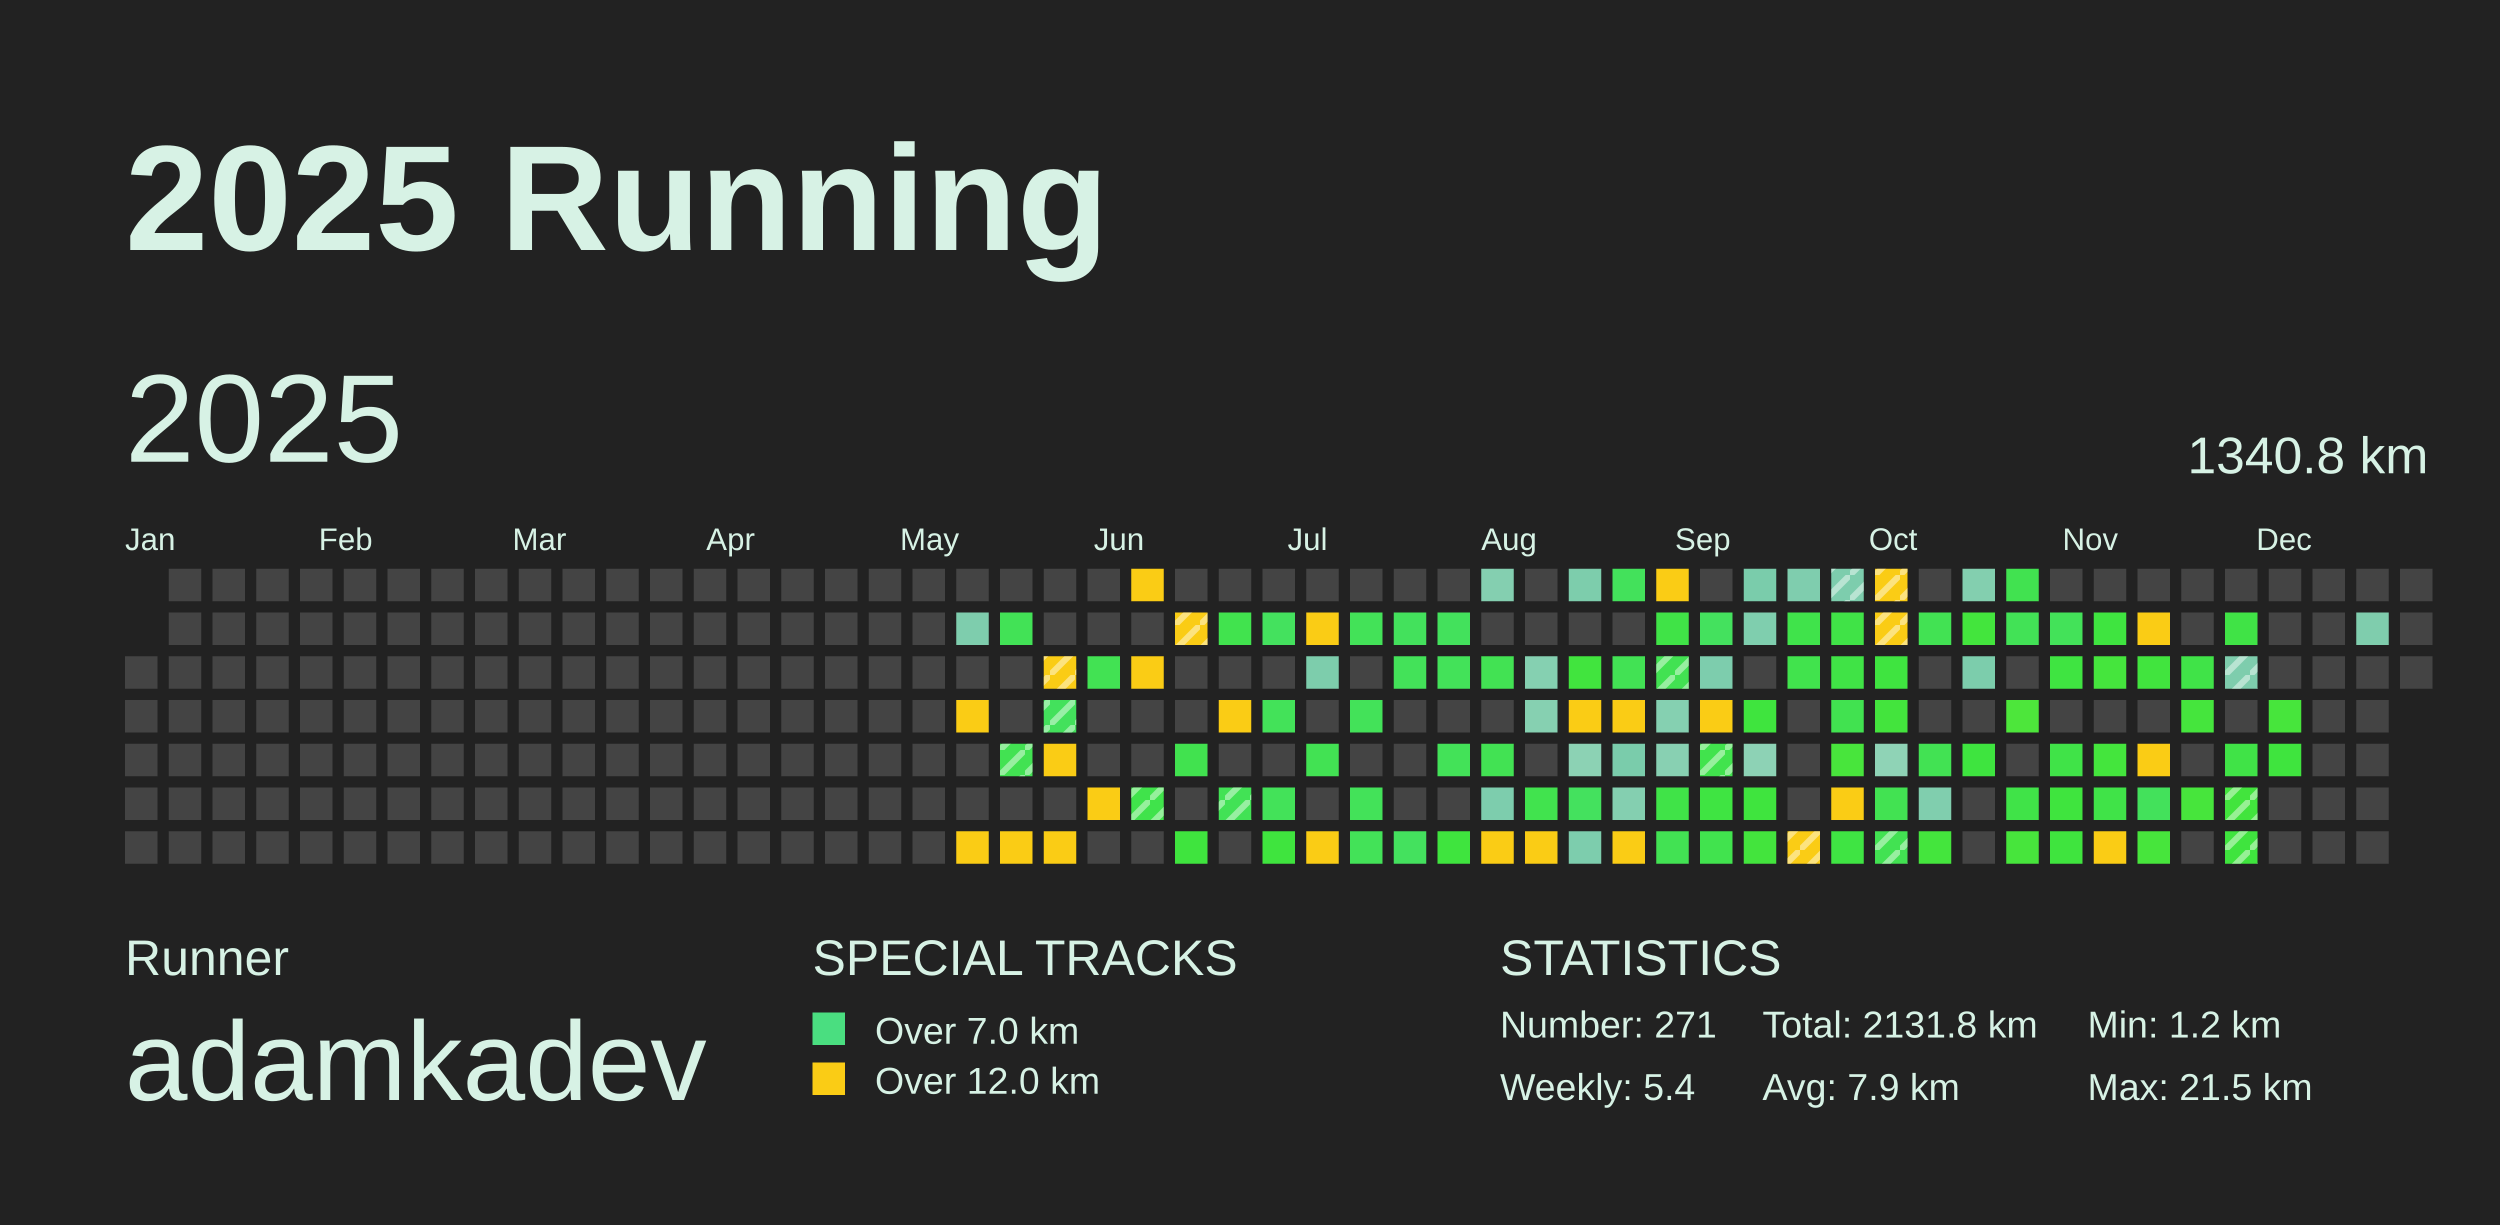
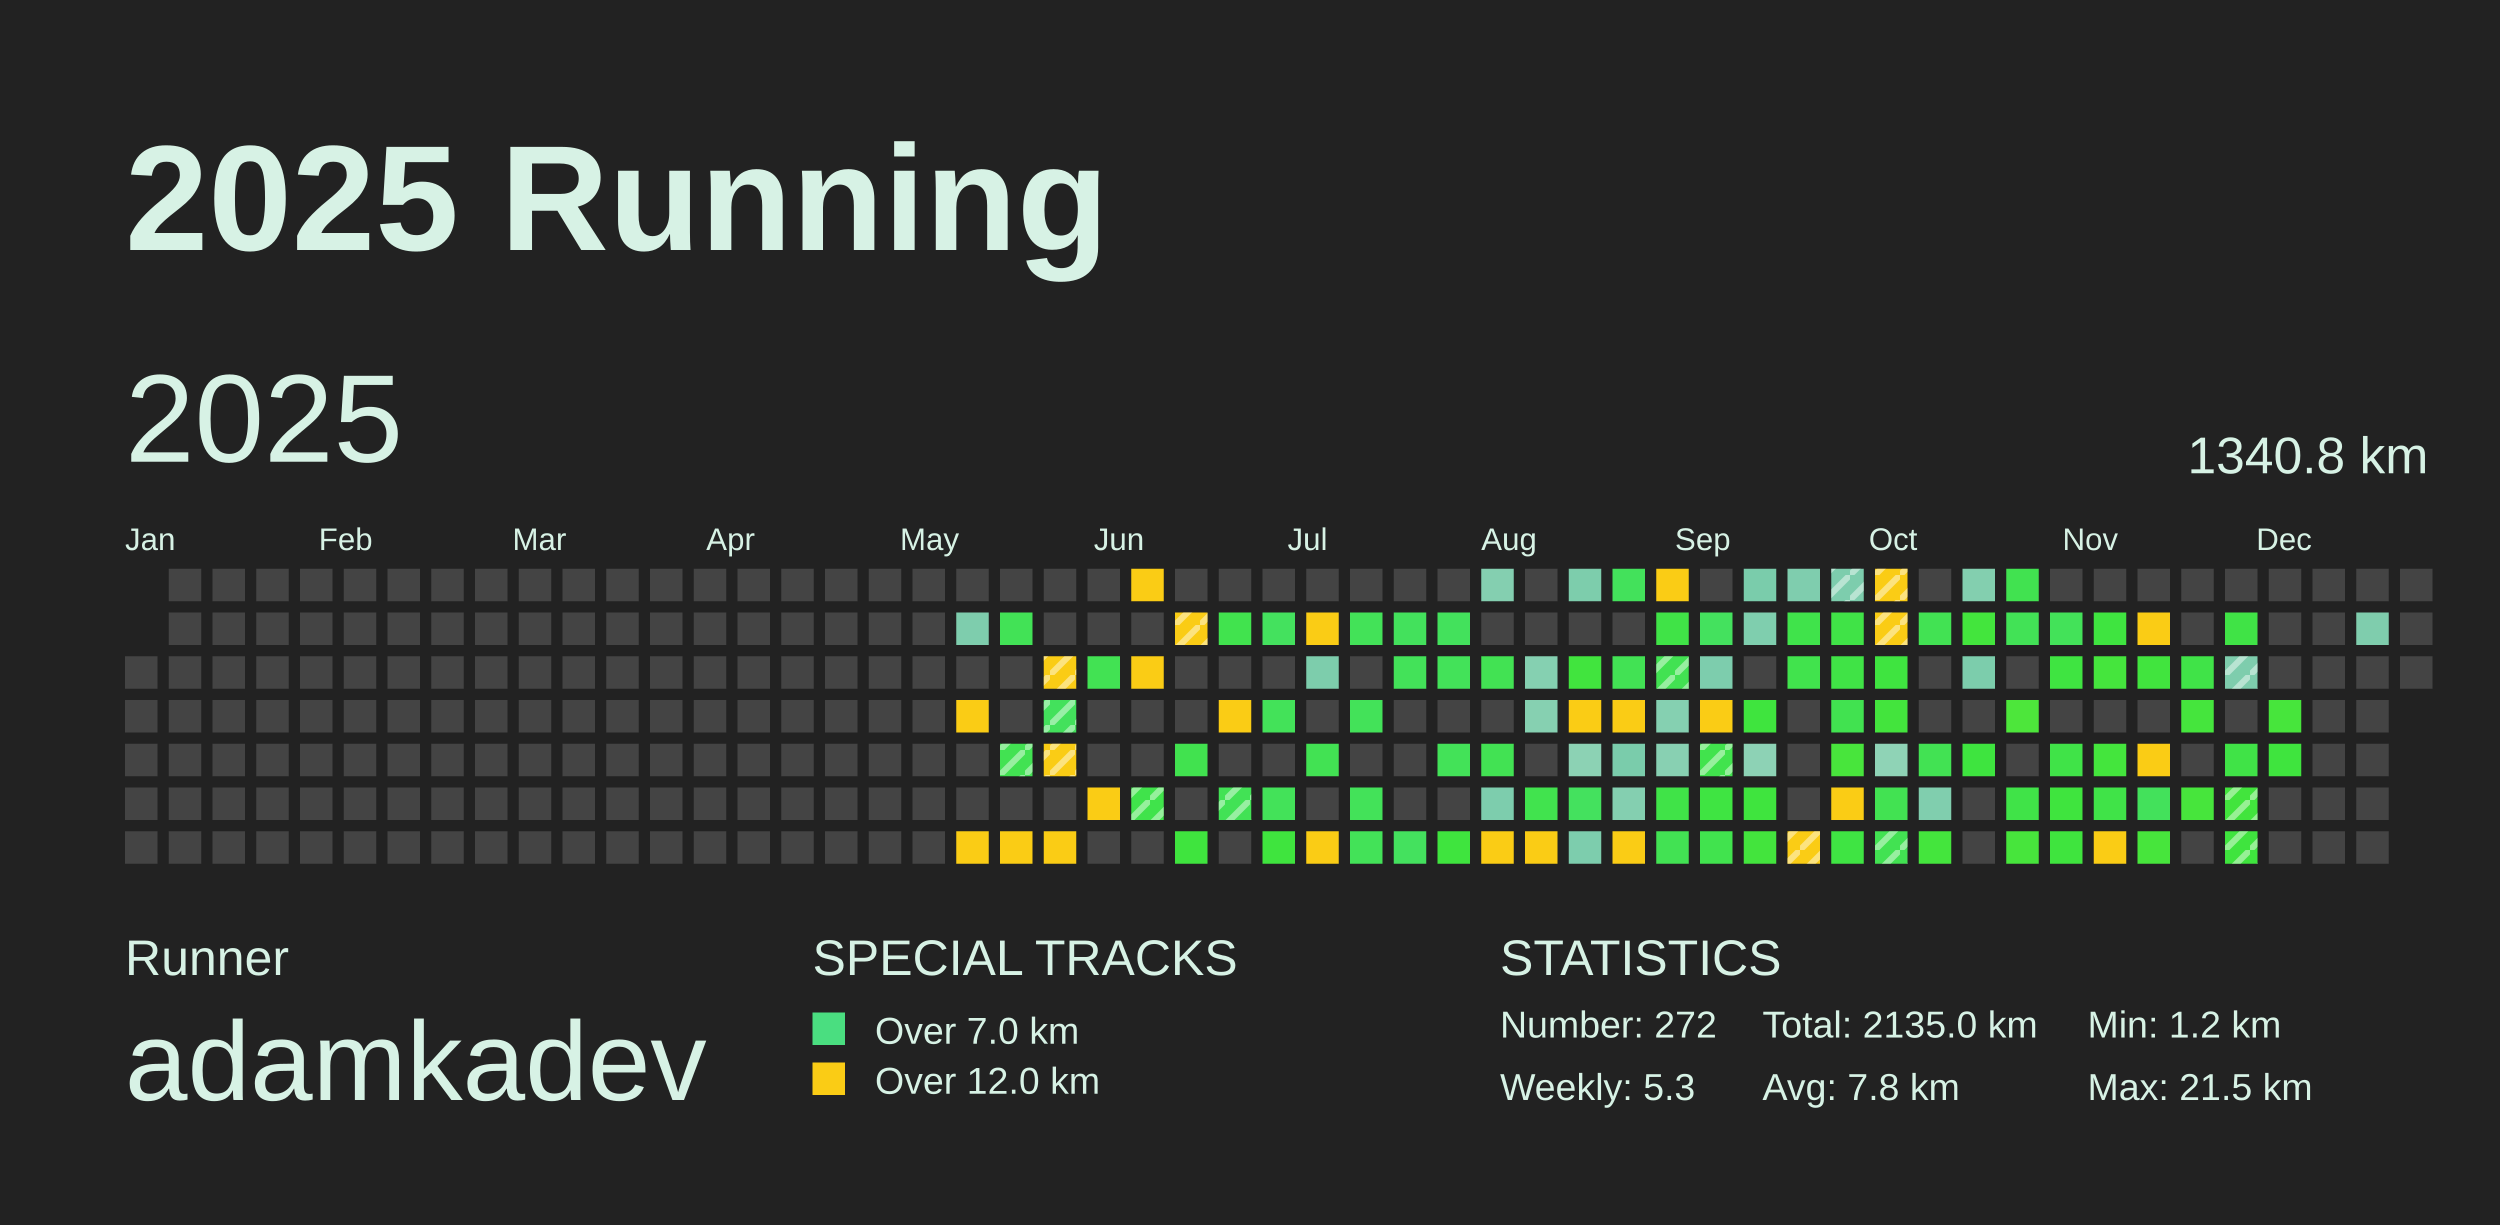
<svg xmlns="http://www.w3.org/2000/svg" baseProfile="full" height="98mm" version="1.1" viewBox="0,0,200,98" width="200mm">
  <defs>
    <pattern height="2" id="indoor-stripe" patternUnits="userSpaceOnUse" width="2">
      <line stroke="white" stroke-opacity="0.45" stroke-width="0.5" x1="0" x2="2" y1="2" y2="0" />
    </pattern>
  </defs>
  <rect fill="#222222" height="98" width="200" x="0" y="0" />
  <text fill="#D7F2E5" style="font-size:12px; font-family:Arial; font-weight:bold;" x="10" y="20">2025 Running</text>
  <text fill="#D7F2E5" style="font-size:4px; font-family:Arial" x="10" y="78">Runner</text>
  <text fill="#D7F2E5" style="font-size:9px; font-family:Arial" x="10" y="88">adamkadev</text>
  <text fill="#D7F2E5" style="font-size:4px; font-family:Arial" x="65" y="78">SPECIAL TRACKS</text>
  <rect fill="#4ADE80" height="2.6" width="2.6" x="65" y="81" />
  <text fill="#D7F2E5" style="font-size:3px; font-family:Arial" x="70" y="83.5">Over 7.0 km</text>
  <rect fill="#FACC15" height="2.6" width="2.6" x="65" y="85" />
  <text fill="#D7F2E5" style="font-size:3px; font-family:Arial" x="70" y="87.5">Over 12.0 km</text>
  <text fill="#D7F2E5" style="font-size:4px; font-family:Arial" x="120" y="78">STATISTICS</text>
-   <text fill="#D7F2E5" style="font-size:3px; font-family:Arial" x="120" y="83">Number: 271</text>
-   <text fill="#D7F2E5" style="font-size:3px; font-family:Arial" x="120" y="88">Weekly: 5.4</text>
-   <text fill="#D7F2E5" style="font-size:3px; font-family:Arial" x="141" y="83">Total: 2131.8 km</text>
-   <text fill="#D7F2E5" style="font-size:3px; font-family:Arial" x="141" y="88">Avg: 7.9 km</text>
+   <text fill="#D7F2E5" style="font-size:3px; font-family:Arial" x="120" y="83">Number: 272</text>
+   <text fill="#D7F2E5" style="font-size:3px; font-family:Arial" x="120" y="88">Weekly: 5.3</text>
+   <text fill="#D7F2E5" style="font-size:3px; font-family:Arial" x="141" y="83">Total: 2135.0 km</text>
+   <text fill="#D7F2E5" style="font-size:3px; font-family:Arial" x="141" y="88">Avg: 7.8 km</text>
  <text fill="#D7F2E5" style="font-size:3px; font-family:Arial" x="167" y="83">Min: 1.2 km</text>
  <text fill="#D7F2E5" style="font-size:3px; font-family:Arial" x="167" y="88">Max: 21.5 km</text>
  <text dominant-baseline="hanging" fill="#D7F2E5" style="font-size:10.0px; font-family:Arial;" x="10" y="30">2025</text>
  <text dominant-baseline="hanging" fill="#D7F2E5" style="font-size:4.125px; font-family:Arial;" x="175" y="35">1340.8 km</text>
  <text fill="#D7F2E5" style="font-size:2.5px; font-family:Arial" x="10.0" y="44">Jan</text>
  <text fill="#D7F2E5" style="font-size:2.5px; font-family:Arial" x="25.5" y="44">Feb</text>
  <text fill="#D7F2E5" style="font-size:2.5px; font-family:Arial" x="41.0" y="44">Mar</text>
  <text fill="#D7F2E5" style="font-size:2.5px; font-family:Arial" x="56.5" y="44">Apr</text>
  <text fill="#D7F2E5" style="font-size:2.5px; font-family:Arial" x="72.0" y="44">May</text>
  <text fill="#D7F2E5" style="font-size:2.5px; font-family:Arial" x="87.5" y="44">Jun</text>
  <text fill="#D7F2E5" style="font-size:2.5px; font-family:Arial" x="103.0" y="44">Jul</text>
  <text fill="#D7F2E5" style="font-size:2.5px; font-family:Arial" x="118.5" y="44">Aug</text>
  <text fill="#D7F2E5" style="font-size:2.5px; font-family:Arial" x="134.0" y="44">Sep</text>
  <text fill="#D7F2E5" style="font-size:2.5px; font-family:Arial" x="149.5" y="44">Oct</text>
  <text fill="#D7F2E5" style="font-size:2.5px; font-family:Arial" x="165.0" y="44">Nov</text>
  <text fill="#D7F2E5" style="font-size:2.5px; font-family:Arial" x="180.5" y="44">Dec</text>
  <rect fill="#444444" height="2.6" width="2.6" x="10.0" y="52.5" />
  <rect fill="#444444" height="2.6" width="2.6" x="10.0" y="56.0" />
  <rect fill="#444444" height="2.6" width="2.6" x="10.0" y="59.5" />
  <rect fill="#444444" height="2.6" width="2.6" x="10.0" y="63.0" />
  <rect fill="#444444" height="2.6" width="2.6" x="10.0" y="66.5" />
  <rect fill="#444444" height="2.6" width="2.6" x="13.5" y="45.5" />
  <rect fill="#444444" height="2.6" width="2.6" x="13.5" y="49.0" />
  <rect fill="#444444" height="2.6" width="2.6" x="13.5" y="52.5" />
  <rect fill="#444444" height="2.6" width="2.6" x="13.5" y="56.0" />
  <rect fill="#444444" height="2.6" width="2.6" x="13.5" y="59.5" />
  <rect fill="#444444" height="2.6" width="2.6" x="13.5" y="63.0" />
  <rect fill="#444444" height="2.6" width="2.6" x="13.5" y="66.5" />
  <rect fill="#444444" height="2.6" width="2.6" x="17.0" y="45.5" />
  <rect fill="#444444" height="2.6" width="2.6" x="17.0" y="49.0" />
  <rect fill="#444444" height="2.6" width="2.6" x="17.0" y="52.5" />
  <rect fill="#444444" height="2.6" width="2.6" x="17.0" y="56.0" />
  <rect fill="#444444" height="2.6" width="2.6" x="17.0" y="59.5" />
  <rect fill="#444444" height="2.6" width="2.6" x="17.0" y="63.0" />
  <rect fill="#444444" height="2.6" width="2.6" x="17.0" y="66.5" />
  <rect fill="#444444" height="2.6" width="2.6" x="20.5" y="45.5" />
  <rect fill="#444444" height="2.6" width="2.6" x="20.5" y="49.0" />
  <rect fill="#444444" height="2.6" width="2.6" x="20.5" y="52.5" />
  <rect fill="#444444" height="2.6" width="2.6" x="20.5" y="56.0" />
  <rect fill="#444444" height="2.6" width="2.6" x="20.5" y="59.5" />
  <rect fill="#444444" height="2.6" width="2.6" x="20.5" y="63.0" />
  <rect fill="#444444" height="2.6" width="2.6" x="20.5" y="66.5" />
  <rect fill="#444444" height="2.6" width="2.6" x="24.0" y="45.5" />
  <rect fill="#444444" height="2.6" width="2.6" x="24.0" y="49.0" />
  <rect fill="#444444" height="2.6" width="2.6" x="24.0" y="52.5" />
  <rect fill="#444444" height="2.6" width="2.6" x="24.0" y="56.0" />
  <rect fill="#444444" height="2.6" width="2.6" x="24.0" y="59.5" />
  <rect fill="#444444" height="2.6" width="2.6" x="24.0" y="63.0" />
  <rect fill="#444444" height="2.6" width="2.6" x="24.0" y="66.5" />
  <rect fill="#444444" height="2.6" width="2.6" x="27.5" y="45.5" />
  <rect fill="#444444" height="2.6" width="2.6" x="27.5" y="49.0" />
  <rect fill="#444444" height="2.6" width="2.6" x="27.5" y="52.5" />
  <rect fill="#444444" height="2.6" width="2.6" x="27.5" y="56.0" />
  <rect fill="#444444" height="2.6" width="2.6" x="27.5" y="59.5" />
  <rect fill="#444444" height="2.6" width="2.6" x="27.5" y="63.0" />
  <rect fill="#444444" height="2.6" width="2.6" x="27.5" y="66.5" />
  <rect fill="#444444" height="2.6" width="2.6" x="31.0" y="45.5" />
  <rect fill="#444444" height="2.6" width="2.6" x="31.0" y="49.0" />
  <rect fill="#444444" height="2.6" width="2.6" x="31.0" y="52.5" />
  <rect fill="#444444" height="2.6" width="2.6" x="31.0" y="56.0" />
  <rect fill="#444444" height="2.6" width="2.6" x="31.0" y="59.5" />
  <rect fill="#444444" height="2.6" width="2.6" x="31.0" y="63.0" />
  <rect fill="#444444" height="2.6" width="2.6" x="31.0" y="66.5" />
  <rect fill="#444444" height="2.6" width="2.6" x="34.5" y="45.5" />
  <rect fill="#444444" height="2.6" width="2.6" x="34.5" y="49.0" />
  <rect fill="#444444" height="2.6" width="2.6" x="34.5" y="52.5" />
  <rect fill="#444444" height="2.6" width="2.6" x="34.5" y="56.0" />
  <rect fill="#444444" height="2.6" width="2.6" x="34.5" y="59.5" />
  <rect fill="#444444" height="2.6" width="2.6" x="34.5" y="63.0" />
  <rect fill="#444444" height="2.6" width="2.6" x="34.5" y="66.5" />
  <rect fill="#444444" height="2.6" width="2.6" x="38.0" y="45.5" />
  <rect fill="#444444" height="2.6" width="2.6" x="38.0" y="49.0" />
  <rect fill="#444444" height="2.6" width="2.6" x="38.0" y="52.5" />
  <rect fill="#444444" height="2.6" width="2.6" x="38.0" y="56.0" />
  <rect fill="#444444" height="2.6" width="2.6" x="38.0" y="59.5" />
  <rect fill="#444444" height="2.6" width="2.6" x="38.0" y="63.0" />
  <rect fill="#444444" height="2.6" width="2.6" x="38.0" y="66.5" />
  <rect fill="#444444" height="2.6" width="2.6" x="41.5" y="45.5" />
  <rect fill="#444444" height="2.6" width="2.6" x="41.5" y="49.0" />
  <rect fill="#444444" height="2.6" width="2.6" x="41.5" y="52.5" />
  <rect fill="#444444" height="2.6" width="2.6" x="41.5" y="56.0" />
  <rect fill="#444444" height="2.6" width="2.6" x="41.5" y="59.5" />
  <rect fill="#444444" height="2.6" width="2.6" x="41.5" y="63.0" />
  <rect fill="#444444" height="2.6" width="2.6" x="41.5" y="66.5" />
  <rect fill="#444444" height="2.6" width="2.6" x="45.0" y="45.5" />
  <rect fill="#444444" height="2.6" width="2.6" x="45.0" y="49.0" />
  <rect fill="#444444" height="2.6" width="2.6" x="45.0" y="52.5" />
  <rect fill="#444444" height="2.6" width="2.6" x="45.0" y="56.0" />
  <rect fill="#444444" height="2.6" width="2.6" x="45.0" y="59.5" />
  <rect fill="#444444" height="2.6" width="2.6" x="45.0" y="63.0" />
  <rect fill="#444444" height="2.6" width="2.6" x="45.0" y="66.5" />
  <rect fill="#444444" height="2.6" width="2.6" x="48.5" y="45.5" />
  <rect fill="#444444" height="2.6" width="2.6" x="48.5" y="49.0" />
  <rect fill="#444444" height="2.6" width="2.6" x="48.5" y="52.5" />
  <rect fill="#444444" height="2.6" width="2.6" x="48.5" y="56.0" />
  <rect fill="#444444" height="2.6" width="2.6" x="48.5" y="59.5" />
  <rect fill="#444444" height="2.6" width="2.6" x="48.5" y="63.0" />
  <rect fill="#444444" height="2.6" width="2.6" x="48.5" y="66.5" />
  <rect fill="#444444" height="2.6" width="2.6" x="52.0" y="45.5" />
  <rect fill="#444444" height="2.6" width="2.6" x="52.0" y="49.0" />
  <rect fill="#444444" height="2.6" width="2.6" x="52.0" y="52.5" />
  <rect fill="#444444" height="2.6" width="2.6" x="52.0" y="56.0" />
  <rect fill="#444444" height="2.6" width="2.6" x="52.0" y="59.5" />
  <rect fill="#444444" height="2.6" width="2.6" x="52.0" y="63.0" />
  <rect fill="#444444" height="2.6" width="2.6" x="52.0" y="66.5" />
  <rect fill="#444444" height="2.6" width="2.6" x="55.5" y="45.5" />
  <rect fill="#444444" height="2.6" width="2.6" x="55.5" y="49.0" />
  <rect fill="#444444" height="2.6" width="2.6" x="55.5" y="52.5" />
  <rect fill="#444444" height="2.6" width="2.6" x="55.5" y="56.0" />
  <rect fill="#444444" height="2.6" width="2.6" x="55.5" y="59.5" />
  <rect fill="#444444" height="2.6" width="2.6" x="55.5" y="63.0" />
  <rect fill="#444444" height="2.6" width="2.6" x="55.5" y="66.5" />
  <rect fill="#444444" height="2.6" width="2.6" x="59.0" y="45.5" />
  <rect fill="#444444" height="2.6" width="2.6" x="59.0" y="49.0" />
  <rect fill="#444444" height="2.6" width="2.6" x="59.0" y="52.5" />
  <rect fill="#444444" height="2.6" width="2.6" x="59.0" y="56.0" />
  <rect fill="#444444" height="2.6" width="2.6" x="59.0" y="59.5" />
  <rect fill="#444444" height="2.6" width="2.6" x="59.0" y="63.0" />
  <rect fill="#444444" height="2.6" width="2.6" x="59.0" y="66.5" />
  <rect fill="#444444" height="2.6" width="2.6" x="62.5" y="45.5" />
  <rect fill="#444444" height="2.6" width="2.6" x="62.5" y="49.0" />
  <rect fill="#444444" height="2.6" width="2.6" x="62.5" y="52.5" />
  <rect fill="#444444" height="2.6" width="2.6" x="62.5" y="56.0" />
  <rect fill="#444444" height="2.6" width="2.6" x="62.5" y="59.5" />
  <rect fill="#444444" height="2.6" width="2.6" x="62.5" y="63.0" />
  <rect fill="#444444" height="2.6" width="2.6" x="62.5" y="66.5" />
  <rect fill="#444444" height="2.6" width="2.6" x="66.0" y="45.5" />
  <rect fill="#444444" height="2.6" width="2.6" x="66.0" y="49.0" />
  <rect fill="#444444" height="2.6" width="2.6" x="66.0" y="52.5" />
  <rect fill="#444444" height="2.6" width="2.6" x="66.0" y="56.0" />
  <rect fill="#444444" height="2.6" width="2.6" x="66.0" y="59.5" />
  <rect fill="#444444" height="2.6" width="2.6" x="66.0" y="63.0" />
  <rect fill="#444444" height="2.6" width="2.6" x="66.0" y="66.5" />
  <rect fill="#444444" height="2.6" width="2.6" x="69.5" y="45.5" />
  <rect fill="#444444" height="2.6" width="2.6" x="69.5" y="49.0" />
  <rect fill="#444444" height="2.6" width="2.6" x="69.5" y="52.5" />
  <rect fill="#444444" height="2.6" width="2.6" x="69.5" y="56.0" />
  <rect fill="#444444" height="2.6" width="2.6" x="69.5" y="59.5" />
  <rect fill="#444444" height="2.6" width="2.6" x="69.5" y="63.0" />
  <rect fill="#444444" height="2.6" width="2.6" x="69.5" y="66.5" />
  <rect fill="#444444" height="2.6" width="2.6" x="73.0" y="45.5" />
  <rect fill="#444444" height="2.6" width="2.6" x="73.0" y="49.0" />
  <rect fill="#444444" height="2.6" width="2.6" x="73.0" y="52.5" />
  <rect fill="#444444" height="2.6" width="2.6" x="73.0" y="56.0" />
  <rect fill="#444444" height="2.6" width="2.6" x="73.0" y="59.5" />
  <rect fill="#444444" height="2.6" width="2.6" x="73.0" y="63.0" />
  <rect fill="#444444" height="2.6" width="2.6" x="73.0" y="66.5" />
  <rect fill="#444444" height="2.6" width="2.6" x="76.5" y="45.5" />
  <rect fill="#7ecdad" height="2.6" width="2.6" x="76.5" y="49.0" />
  <rect fill="#444444" height="2.6" width="2.6" x="76.5" y="52.5" />
  <rect fill="#FACC15" height="2.6" width="2.6" x="76.5" y="56.0" />
  <rect fill="#444444" height="2.6" width="2.6" x="76.5" y="59.5" />
  <rect fill="#444444" height="2.6" width="2.6" x="76.5" y="63.0" />
  <rect fill="#FACC15" height="2.6" width="2.6" x="76.5" y="66.5" />
  <rect fill="#444444" height="2.6" width="2.6" x="80.0" y="45.5" />
  <rect fill="#42e256" height="2.6" width="2.6" x="80.0" y="49.0" />
  <rect fill="#444444" height="2.6" width="2.6" x="80.0" y="52.5" />
  <rect fill="#444444" height="2.6" width="2.6" x="80.0" y="56.0" />
  <rect fill="#42e252" height="2.6" width="2.6" x="80.0" y="59.5" />
  <rect fill="url(#indoor-stripe)" height="2.6" style="pointer-events: none;" width="2.6" x="80.0" y="59.5" />
  <rect fill="#444444" height="2.6" width="2.6" x="80.0" y="63.0" />
  <rect fill="#FACC15" height="2.6" width="2.6" x="80.0" y="66.5" />
  <rect fill="#444444" height="2.6" width="2.6" x="83.5" y="45.5" />
  <rect fill="#444444" height="2.6" width="2.6" x="83.5" y="49.0" />
  <rect fill="#FACC15" height="2.6" width="2.6" x="83.5" y="52.5" />
  <rect fill="url(#indoor-stripe)" height="2.6" style="pointer-events: none;" width="2.6" x="83.5" y="52.5" />
  <rect fill="#43e15c" height="2.6" width="2.6" x="83.5" y="56.0" />
  <rect fill="url(#indoor-stripe)" height="2.6" style="pointer-events: none;" width="2.6" x="83.5" y="56.0" />
  <rect fill="#FACC15" height="2.6" width="2.6" x="83.5" y="59.5" />
+   <rect fill="url(#indoor-stripe)" height="2.6" style="pointer-events: none;" width="2.6" x="83.5" y="59.5" />
  <rect fill="#444444" height="2.6" width="2.6" x="83.5" y="63.0" />
  <rect fill="#FACC15" height="2.6" width="2.6" x="83.5" y="66.5" />
  <rect fill="#444444" height="2.6" width="2.6" x="87.0" y="45.5" />
  <rect fill="#444444" height="2.6" width="2.6" x="87.0" y="49.0" />
  <rect fill="#42e253" height="2.6" width="2.6" x="87.0" y="52.5" />
  <rect fill="#444444" height="2.6" width="2.6" x="87.0" y="56.0" />
  <rect fill="#444444" height="2.6" width="2.6" x="87.0" y="59.5" />
  <rect fill="#FACC15" height="2.6" width="2.6" x="87.0" y="63.0" />
  <rect fill="#444444" height="2.6" width="2.6" x="87.0" y="66.5" />
  <rect fill="#FACC15" height="2.6" width="2.6" x="90.5" y="45.5" />
  <rect fill="#444444" height="2.6" width="2.6" x="90.5" y="49.0" />
  <rect fill="#FACC15" height="2.6" width="2.6" x="90.5" y="52.5" />
  <rect fill="#444444" height="2.6" width="2.6" x="90.5" y="56.0" />
  <rect fill="#444444" height="2.6" width="2.6" x="90.5" y="59.5" />
  <rect fill="#40e34b" height="2.6" width="2.6" x="90.5" y="63.0" />
  <rect fill="url(#indoor-stripe)" height="2.6" style="pointer-events: none;" width="2.6" x="90.5" y="63.0" />
  <rect fill="#444444" height="2.6" width="2.6" x="90.5" y="66.5" />
  <rect fill="#444444" height="2.6" width="2.6" x="94.0" y="45.5" />
  <rect fill="#FACC15" height="2.6" width="2.6" x="94.0" y="49.0" />
  <rect fill="url(#indoor-stripe)" height="2.6" style="pointer-events: none;" width="2.6" x="94.0" y="49.0" />
  <rect fill="#444444" height="2.6" width="2.6" x="94.0" y="52.5" />
  <rect fill="#444444" height="2.6" width="2.6" x="94.0" y="56.0" />
  <rect fill="#41e24f" height="2.6" width="2.6" x="94.0" y="59.5" />
  <rect fill="#444444" height="2.6" width="2.6" x="94.0" y="63.0" />
  <rect fill="#3fe43e" height="2.6" width="2.6" x="94.0" y="66.5" />
  <rect fill="#444444" height="2.6" width="2.6" x="97.5" y="45.5" />
  <rect fill="#41e34e" height="2.6" width="2.6" x="97.5" y="49.0" />
  <rect fill="#444444" height="2.6" width="2.6" x="97.5" y="52.5" />
  <rect fill="#FACC15" height="2.6" width="2.6" x="97.5" y="56.0" />
  <rect fill="#444444" height="2.6" width="2.6" x="97.5" y="59.5" />
  <rect fill="#42e255" height="2.6" width="2.6" x="97.5" y="63.0" />
  <rect fill="url(#indoor-stripe)" height="2.6" style="pointer-events: none;" width="2.6" x="97.5" y="63.0" />
  <rect fill="#444444" height="2.6" width="2.6" x="97.5" y="66.5" />
  <rect fill="#444444" height="2.6" width="2.6" x="101.0" y="45.5" />
  <rect fill="#44e15e" height="2.6" width="2.6" x="101.0" y="49.0" />
  <rect fill="#444444" height="2.6" width="2.6" x="101.0" y="52.5" />
  <rect fill="#43e259" height="2.6" width="2.6" x="101.0" y="56.0" />
  <rect fill="#444444" height="2.6" width="2.6" x="101.0" y="59.5" />
  <rect fill="#43e259" height="2.6" width="2.6" x="101.0" y="63.0" />
  <rect fill="#3fe43e" height="2.6" width="2.6" x="101.0" y="66.5" />
  <rect fill="#444444" height="2.6" width="2.6" x="104.5" y="45.5" />
  <rect fill="#FACC15" height="2.6" width="2.6" x="104.5" y="49.0" />
  <rect fill="#7dcdac" height="2.6" width="2.6" x="104.5" y="52.5" />
  <rect fill="#444444" height="2.6" width="2.6" x="104.5" y="56.0" />
  <rect fill="#42e253" height="2.6" width="2.6" x="104.5" y="59.5" />
  <rect fill="#444444" height="2.6" width="2.6" x="104.5" y="63.0" />
  <rect fill="#FACC15" height="2.6" width="2.6" x="104.5" y="66.5" />
  <rect fill="#444444" height="2.6" width="2.6" x="108.0" y="45.5" />
  <rect fill="#43e258" height="2.6" width="2.6" x="108.0" y="49.0" />
  <rect fill="#444444" height="2.6" width="2.6" x="108.0" y="52.5" />
  <rect fill="#43e259" height="2.6" width="2.6" x="108.0" y="56.0" />
  <rect fill="#444444" height="2.6" width="2.6" x="108.0" y="59.5" />
  <rect fill="#43e259" height="2.6" width="2.6" x="108.0" y="63.0" />
  <rect fill="#43e258" height="2.6" width="2.6" x="108.0" y="66.5" />
  <rect fill="#444444" height="2.6" width="2.6" x="111.5" y="45.5" />
  <rect fill="#43e15c" height="2.6" width="2.6" x="111.5" y="49.0" />
  <rect fill="#43e259" height="2.6" width="2.6" x="111.5" y="52.5" />
  <rect fill="#444444" height="2.6" width="2.6" x="111.5" y="56.0" />
  <rect fill="#444444" height="2.6" width="2.6" x="111.5" y="59.5" />
  <rect fill="#444444" height="2.6" width="2.6" x="111.5" y="63.0" />
  <rect fill="#44e15e" height="2.6" width="2.6" x="111.5" y="66.5" />
  <rect fill="#444444" height="2.6" width="2.6" x="115.0" y="45.5" />
  <rect fill="#43e15c" height="2.6" width="2.6" x="115.0" y="49.0" />
  <rect fill="#43e259" height="2.6" width="2.6" x="115.0" y="52.5" />
  <rect fill="#444444" height="2.6" width="2.6" x="115.0" y="56.0" />
  <rect fill="#43e258" height="2.6" width="2.6" x="115.0" y="59.5" />
  <rect fill="#444444" height="2.6" width="2.6" x="115.0" y="63.0" />
  <rect fill="#3fe43e" height="2.6" width="2.6" x="115.0" y="66.5" />
  <rect fill="#84cfb0" height="2.6" width="2.6" x="118.5" y="45.5" />
  <rect fill="#444444" height="2.6" width="2.6" x="118.5" y="49.0" />
  <rect fill="#42e253" height="2.6" width="2.6" x="118.5" y="52.5" />
  <rect fill="#444444" height="2.6" width="2.6" x="118.5" y="56.0" />
  <rect fill="#42e253" height="2.6" width="2.6" x="118.5" y="59.5" />
  <rect fill="#7dcdad" height="2.6" width="2.6" x="118.5" y="63.0" />
  <rect fill="#FACC15" height="2.6" width="2.6" x="118.5" y="66.5" />
  <rect fill="#444444" height="2.6" width="2.6" x="122.0" y="45.5" />
  <rect fill="#444444" height="2.6" width="2.6" x="122.0" y="49.0" />
  <rect fill="#85d0b1" height="2.6" width="2.6" x="122.0" y="52.5" />
  <rect fill="#86d0b1" height="2.6" width="2.6" x="122.0" y="56.0" />
  <rect fill="#444444" height="2.6" width="2.6" x="122.0" y="59.5" />
  <rect fill="#41e34e" height="2.6" width="2.6" x="122.0" y="63.0" />
  <rect fill="#FACC15" height="2.6" width="2.6" x="122.0" y="66.5" />
  <rect fill="#7dcdac" height="2.6" width="2.6" x="125.5" y="45.5" />
  <rect fill="#444444" height="2.6" width="2.6" x="125.5" y="49.0" />
  <rect fill="#41e43e" height="2.6" width="2.6" x="125.5" y="52.5" />
  <rect fill="#FACC15" height="2.6" width="2.6" x="125.5" y="56.0" />
  <rect fill="#8cd2b4" height="2.6" width="2.6" x="125.5" y="59.5" />
  <rect fill="#44e15e" height="2.6" width="2.6" x="125.5" y="63.0" />
  <rect fill="#7dcdad" height="2.6" width="2.6" x="125.5" y="66.5" />
  <rect fill="#43e15b" height="2.6" width="2.6" x="129.0" y="45.5" />
  <rect fill="#444444" height="2.6" width="2.6" x="129.0" y="49.0" />
  <rect fill="#42e254" height="2.6" width="2.6" x="129.0" y="52.5" />
  <rect fill="#FACC15" height="2.6" width="2.6" x="129.0" y="56.0" />
  <rect fill="#7accab" height="2.6" width="2.6" x="129.0" y="59.5" />
  <rect fill="#84cfb0" height="2.6" width="2.6" x="129.0" y="63.0" />
  <rect fill="#FACC15" height="2.6" width="2.6" x="129.0" y="66.5" />
  <rect fill="#FACC15" height="2.6" width="2.6" x="132.5" y="45.5" />
  <rect fill="#40e347" height="2.6" width="2.6" x="132.5" y="49.0" />
  <rect fill="#42e252" height="2.6" width="2.6" x="132.5" y="52.5" />
  <rect fill="url(#indoor-stripe)" height="2.6" style="pointer-events: none;" width="2.6" x="132.5" y="52.5" />
  <rect fill="#85d0b1" height="2.6" width="2.6" x="132.5" y="56.0" />
  <rect fill="#88d0b2" height="2.6" width="2.6" x="132.5" y="59.5" />
  <rect fill="#40e348" height="2.6" width="2.6" x="132.5" y="63.0" />
  <rect fill="#42e253" height="2.6" width="2.6" x="132.5" y="66.5" />
  <rect fill="#444444" height="2.6" width="2.6" x="136.0" y="45.5" />
  <rect fill="#44e15e" height="2.6" width="2.6" x="136.0" y="49.0" />
  <rect fill="#7dcdad" height="2.6" width="2.6" x="136.0" y="52.5" />
  <rect fill="#FACC15" height="2.6" width="2.6" x="136.0" y="56.0" />
  <rect fill="#41e34d" height="2.6" width="2.6" x="136.0" y="59.5" />
  <rect fill="url(#indoor-stripe)" height="2.6" style="pointer-events: none;" width="2.6" x="136.0" y="59.5" />
  <rect fill="#3fe442" height="2.6" width="2.6" x="136.0" y="63.0" />
  <rect fill="#41e34e" height="2.6" width="2.6" x="136.0" y="66.5" />
  <rect fill="#7accab" height="2.6" width="2.6" x="139.5" y="45.5" />
  <rect fill="#7fceae" height="2.6" width="2.6" x="139.5" y="49.0" />
  <rect fill="#444444" height="2.6" width="2.6" x="139.5" y="52.5" />
  <rect fill="#3fe43e" height="2.6" width="2.6" x="139.5" y="56.0" />
  <rect fill="#8dd2b5" height="2.6" width="2.6" x="139.5" y="59.5" />
  <rect fill="#3fe43e" height="2.6" width="2.6" x="139.5" y="63.0" />
  <rect fill="#43e43d" height="2.6" width="2.6" x="139.5" y="66.5" />
  <rect fill="#7fcdae" height="2.6" width="2.6" x="143.0" y="45.5" />
  <rect fill="#40e34b" height="2.6" width="2.6" x="143.0" y="49.0" />
  <rect fill="#41e34d" height="2.6" width="2.6" x="143.0" y="52.5" />
  <rect fill="#444444" height="2.6" width="2.6" x="143.0" y="56.0" />
  <rect fill="#444444" height="2.6" width="2.6" x="143.0" y="59.5" />
  <rect fill="#444444" height="2.6" width="2.6" x="143.0" y="63.0" />
  <rect fill="#FACC15" height="2.6" width="2.6" x="143.0" y="66.5" />
  <rect fill="url(#indoor-stripe)" height="2.6" style="pointer-events: none;" width="2.6" x="143.0" y="66.5" />
  <rect fill="#7dcdad" height="2.6" width="2.6" x="146.5" y="45.5" />
  <rect fill="url(#indoor-stripe)" height="2.6" style="pointer-events: none;" width="2.6" x="146.5" y="45.5" />
  <rect fill="#40e347" height="2.6" width="2.6" x="146.5" y="49.0" />
  <rect fill="#40e346" height="2.6" width="2.6" x="146.5" y="52.5" />
  <rect fill="#41e250" height="2.6" width="2.6" x="146.5" y="56.0" />
  <rect fill="#48e53c" height="2.6" width="2.6" x="146.5" y="59.5" />
  <rect fill="#FACC15" height="2.6" width="2.6" x="146.5" y="63.0" />
  <rect fill="#3fe443" height="2.6" width="2.6" x="146.5" y="66.5" />
  <rect fill="#FACC15" height="2.6" width="2.6" x="150.0" y="45.5" />
  <rect fill="url(#indoor-stripe)" height="2.6" style="pointer-events: none;" width="2.6" x="150.0" y="45.5" />
  <rect fill="#FACC15" height="2.6" width="2.6" x="150.0" y="49.0" />
  <rect fill="url(#indoor-stripe)" height="2.6" style="pointer-events: none;" width="2.6" x="150.0" y="49.0" />
  <rect fill="#3fe440" height="2.6" width="2.6" x="150.0" y="52.5" />
  <rect fill="#43e43d" height="2.6" width="2.6" x="150.0" y="56.0" />
  <rect fill="#8fd3b6" height="2.6" width="2.6" x="150.0" y="59.5" />
  <rect fill="#42e252" height="2.6" width="2.6" x="150.0" y="63.0" />
  <rect fill="#42e252" height="2.6" width="2.6" x="150.0" y="66.5" />
  <rect fill="url(#indoor-stripe)" height="2.6" style="pointer-events: none;" width="2.6" x="150.0" y="66.5" />
  <rect fill="#444444" height="2.6" width="2.6" x="153.5" y="45.5" />
  <rect fill="#42e253" height="2.6" width="2.6" x="153.5" y="49.0" />
  <rect fill="#444444" height="2.6" width="2.6" x="153.5" y="52.5" />
  <rect fill="#444444" height="2.6" width="2.6" x="153.5" y="56.0" />
  <rect fill="#42e253" height="2.6" width="2.6" x="153.5" y="59.5" />
  <rect fill="#80ceae" height="2.6" width="2.6" x="153.5" y="63.0" />
  <rect fill="#44e53d" height="2.6" width="2.6" x="153.5" y="66.5" />
  <rect fill="#83cfaf" height="2.6" width="2.6" x="157.0" y="45.5" />
  <rect fill="#43e53d" height="2.6" width="2.6" x="157.0" y="49.0" />
  <rect fill="#7ccdac" height="2.6" width="2.6" x="157.0" y="52.5" />
  <rect fill="#444444" height="2.6" width="2.6" x="157.0" y="56.0" />
  <rect fill="#3ee43f" height="2.6" width="2.6" x="157.0" y="59.5" />
  <rect fill="#444444" height="2.6" width="2.6" x="157.0" y="63.0" />
  <rect fill="#444444" height="2.6" width="2.6" x="157.0" y="66.5" />
  <rect fill="#41e250" height="2.6" width="2.6" x="160.5" y="45.5" />
  <rect fill="#42e256" height="2.6" width="2.6" x="160.5" y="49.0" />
  <rect fill="#444444" height="2.6" width="2.6" x="160.5" y="52.5" />
  <rect fill="#4de63b" height="2.6" width="2.6" x="160.5" y="56.0" />
  <rect fill="#444444" height="2.6" width="2.6" x="160.5" y="59.5" />
  <rect fill="#40e348" height="2.6" width="2.6" x="160.5" y="63.0" />
  <rect fill="#47e53c" height="2.6" width="2.6" x="160.5" y="66.5" />
  <rect fill="#444444" height="2.6" width="2.6" x="164.0" y="45.5" />
  <rect fill="#43e259" height="2.6" width="2.6" x="164.0" y="49.0" />
  <rect fill="#3fe441" height="2.6" width="2.6" x="164.0" y="52.5" />
  <rect fill="#444444" height="2.6" width="2.6" x="164.0" y="56.0" />
  <rect fill="#40e348" height="2.6" width="2.6" x="164.0" y="59.5" />
  <rect fill="#3fe43e" height="2.6" width="2.6" x="164.0" y="63.0" />
  <rect fill="#3fe43e" height="2.6" width="2.6" x="164.0" y="66.5" />
  <rect fill="#444444" height="2.6" width="2.6" x="167.5" y="45.5" />
  <rect fill="#3fe440" height="2.6" width="2.6" x="167.5" y="49.0" />
  <rect fill="#45e53d" height="2.6" width="2.6" x="167.5" y="52.5" />
  <rect fill="#444444" height="2.6" width="2.6" x="167.5" y="56.0" />
  <rect fill="#44e53d" height="2.6" width="2.6" x="167.5" y="59.5" />
  <rect fill="#40e348" height="2.6" width="2.6" x="167.5" y="63.0" />
  <rect fill="#FACC15" height="2.6" width="2.6" x="167.5" y="66.5" />
  <rect fill="#444444" height="2.6" width="2.6" x="171.0" y="45.5" />
  <rect fill="#FACC15" height="2.6" width="2.6" x="171.0" y="49.0" />
  <rect fill="#41e43e" height="2.6" width="2.6" x="171.0" y="52.5" />
  <rect fill="#444444" height="2.6" width="2.6" x="171.0" y="56.0" />
  <rect fill="#FACC15" height="2.6" width="2.6" x="171.0" y="59.5" />
  <rect fill="#43e15b" height="2.6" width="2.6" x="171.0" y="63.0" />
  <rect fill="#47e53c" height="2.6" width="2.6" x="171.0" y="66.5" />
  <rect fill="#444444" height="2.6" width="2.6" x="174.5" y="45.5" />
  <rect fill="#444444" height="2.6" width="2.6" x="174.5" y="49.0" />
  <rect fill="#40e348" height="2.6" width="2.6" x="174.5" y="52.5" />
  <rect fill="#45e53d" height="2.6" width="2.6" x="174.5" y="56.0" />
  <rect fill="#444444" height="2.6" width="2.6" x="174.5" y="59.5" />
  <rect fill="#47e53c" height="2.6" width="2.6" x="174.5" y="63.0" />
  <rect fill="#444444" height="2.6" width="2.6" x="174.5" y="66.5" />
  <rect fill="#444444" height="2.6" width="2.6" x="178.0" y="45.5" />
  <rect fill="#40e346" height="2.6" width="2.6" x="178.0" y="49.0" />
  <rect fill="#7ecdad" height="2.6" width="2.6" x="178.0" y="52.5" />
  <rect fill="url(#indoor-stripe)" height="2.6" style="pointer-events: none;" width="2.6" x="178.0" y="52.5" />
  <rect fill="#444444" height="2.6" width="2.6" x="178.0" y="56.0" />
  <rect fill="#40e347" height="2.6" width="2.6" x="178.0" y="59.5" />
  <rect fill="#42e43d" height="2.6" width="2.6" x="178.0" y="63.0" />
  <rect fill="url(#indoor-stripe)" height="2.6" style="pointer-events: none;" width="2.6" x="178.0" y="63.0" />
  <rect fill="#3fe43e" height="2.6" width="2.6" x="178.0" y="66.5" />
  <rect fill="url(#indoor-stripe)" height="2.6" style="pointer-events: none;" width="2.6" x="178.0" y="66.5" />
  <rect fill="#444444" height="2.6" width="2.6" x="181.5" y="45.5" />
  <rect fill="#444444" height="2.6" width="2.6" x="181.5" y="49.0" />
  <rect fill="#444444" height="2.6" width="2.6" x="181.5" y="52.5" />
  <rect fill="#47e53c" height="2.6" width="2.6" x="181.5" y="56.0" />
  <rect fill="#3fe43e" height="2.6" width="2.6" x="181.5" y="59.5" />
  <rect fill="#444444" height="2.6" width="2.6" x="181.5" y="63.0" />
  <rect fill="#444444" height="2.6" width="2.6" x="181.5" y="66.5" />
  <rect fill="#444444" height="2.6" width="2.6" x="185.0" y="45.5" />
  <rect fill="#444444" height="2.6" width="2.6" x="185.0" y="49.0" />
  <rect fill="#444444" height="2.6" width="2.6" x="185.0" y="52.5" />
  <rect fill="#444444" height="2.6" width="2.6" x="185.0" y="56.0" />
  <rect fill="#444444" height="2.6" width="2.6" x="185.0" y="59.5" />
  <rect fill="#444444" height="2.6" width="2.6" x="185.0" y="63.0" />
  <rect fill="#444444" height="2.6" width="2.6" x="185.0" y="66.5" />
  <rect fill="#444444" height="2.6" width="2.6" x="188.5" y="45.5" />
  <rect fill="#7fcdad" height="2.6" width="2.6" x="188.5" y="49.0" />
  <rect fill="#444444" height="2.6" width="2.6" x="188.5" y="52.5" />
  <rect fill="#444444" height="2.6" width="2.6" x="188.5" y="56.0" />
  <rect fill="#444444" height="2.6" width="2.6" x="188.5" y="59.5" />
  <rect fill="#444444" height="2.6" width="2.6" x="188.5" y="63.0" />
  <rect fill="#444444" height="2.6" width="2.6" x="188.5" y="66.5" />
  <rect fill="#444444" height="2.6" width="2.6" x="192.0" y="45.5" />
  <rect fill="#444444" height="2.6" width="2.6" x="192.0" y="49.0" />
  <rect fill="#444444" height="2.6" width="2.6" x="192.0" y="52.5" />
</svg>
